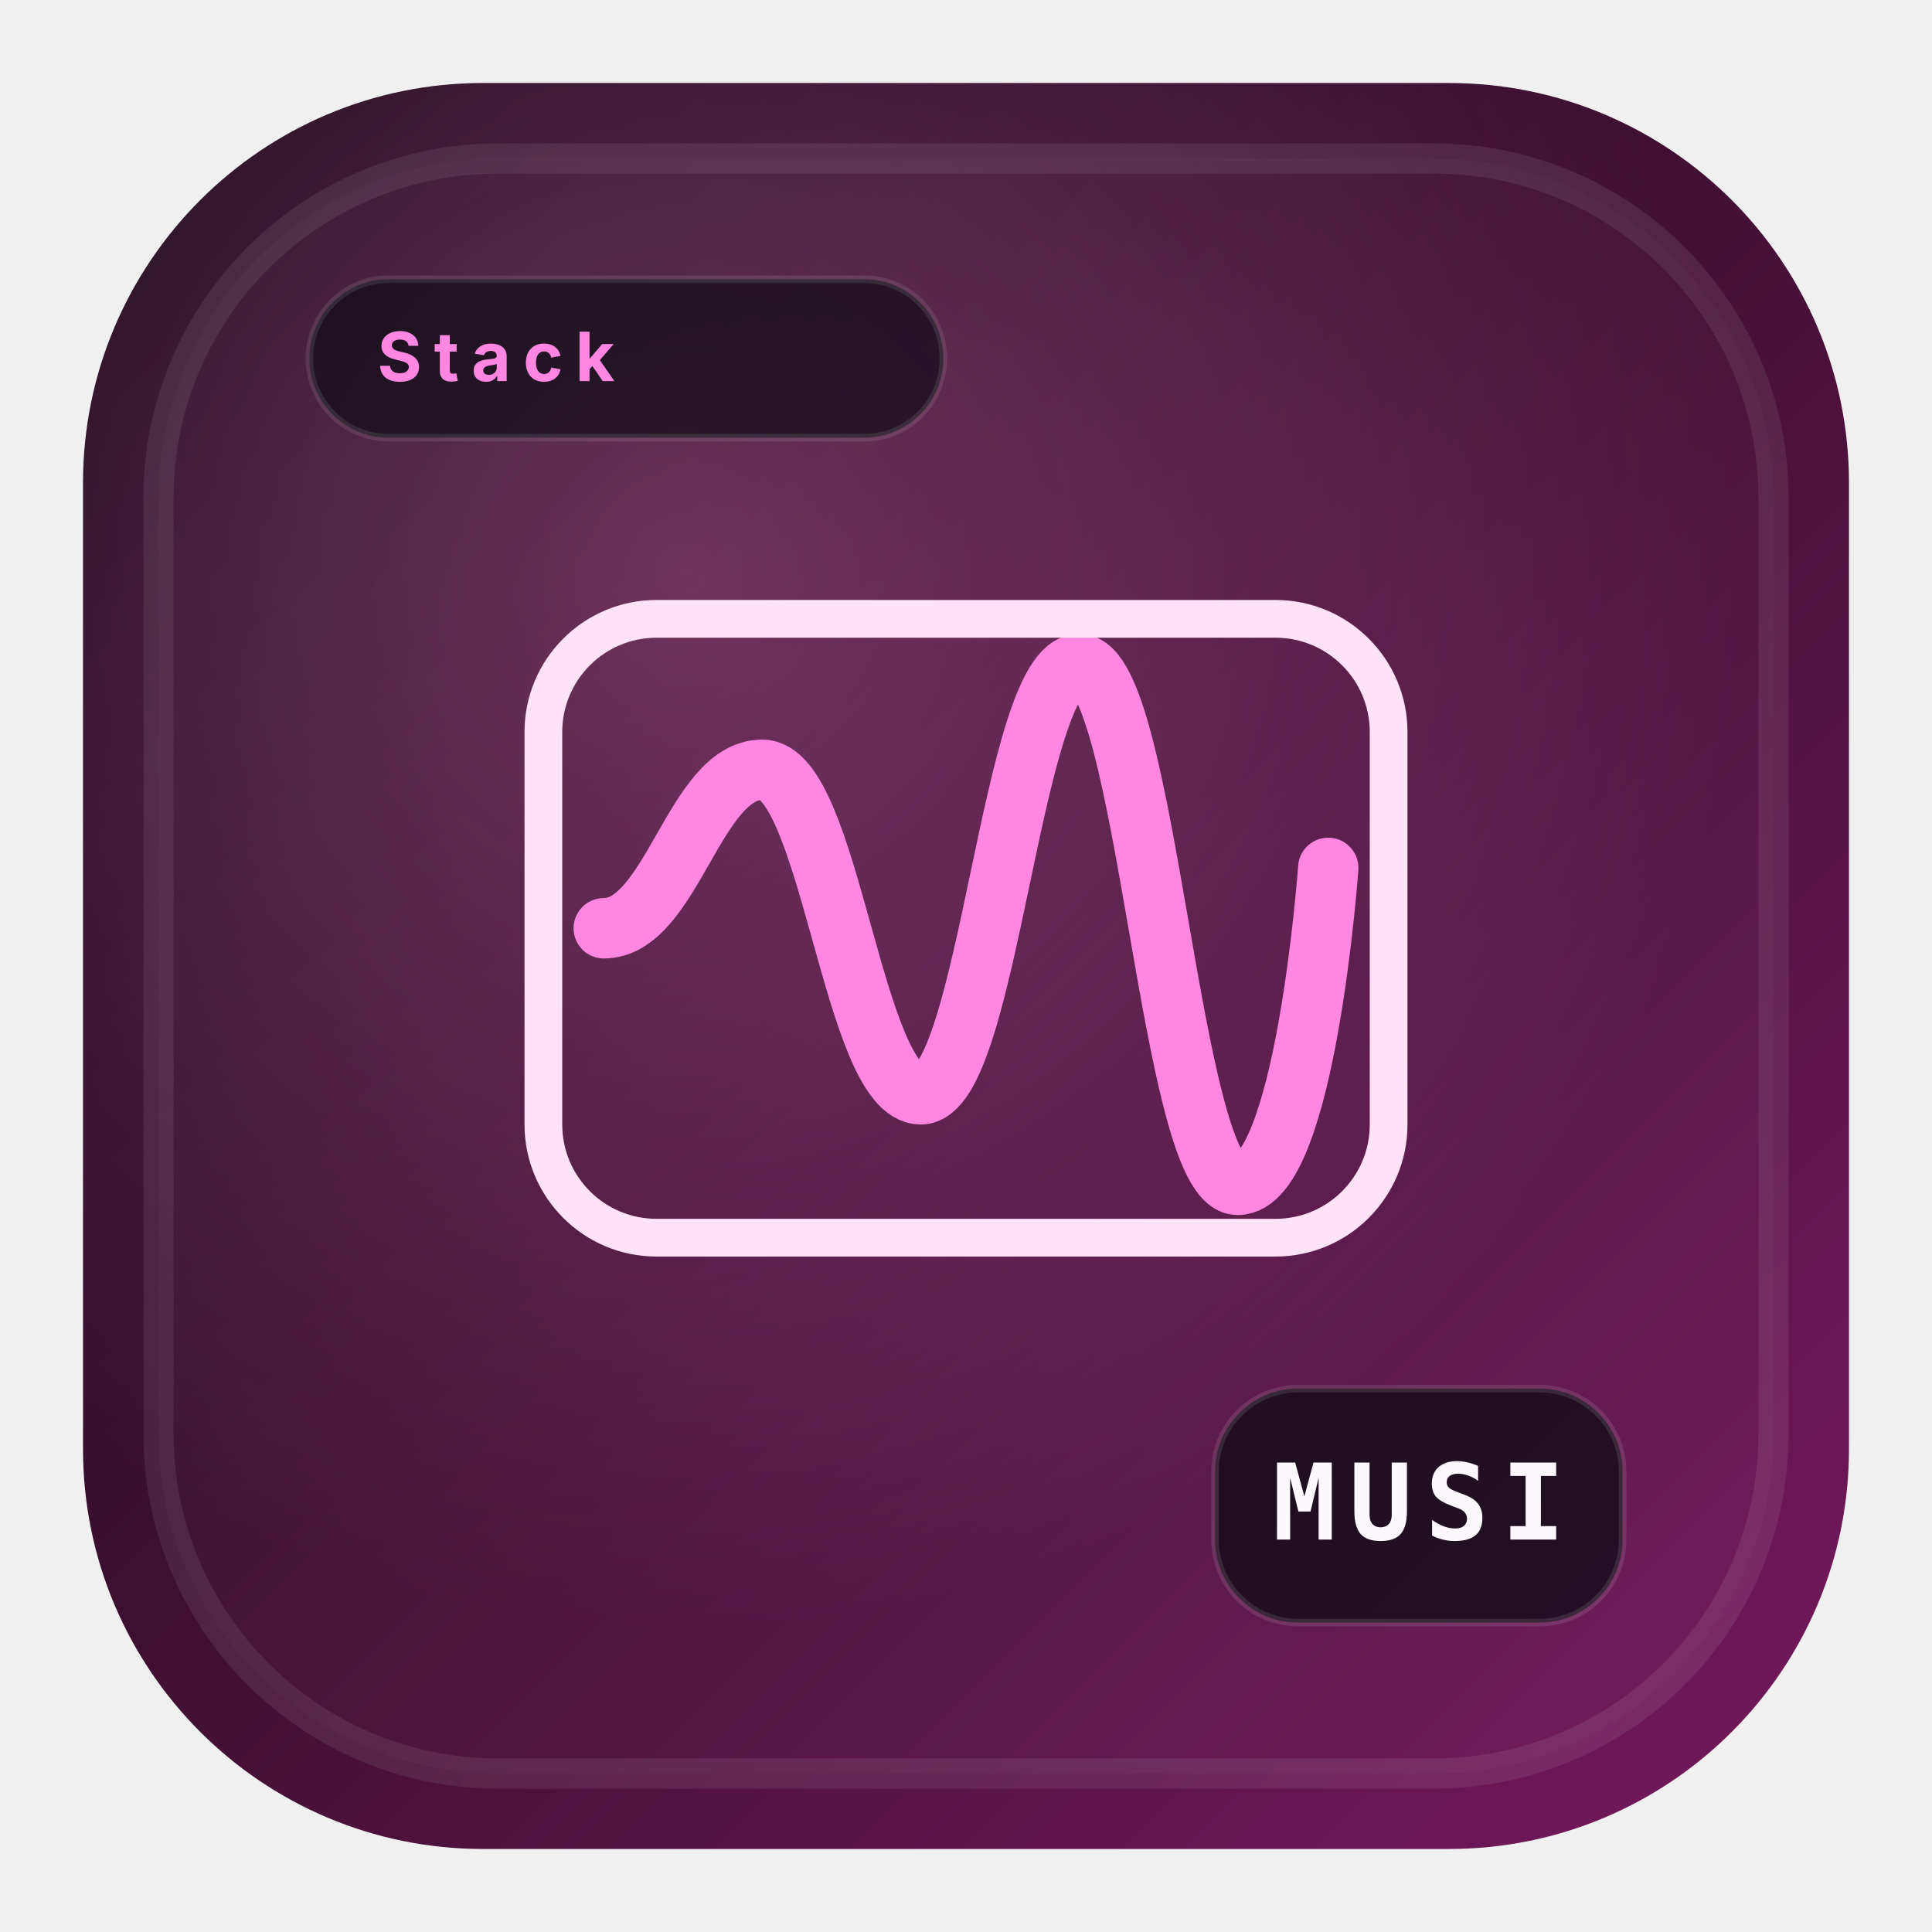
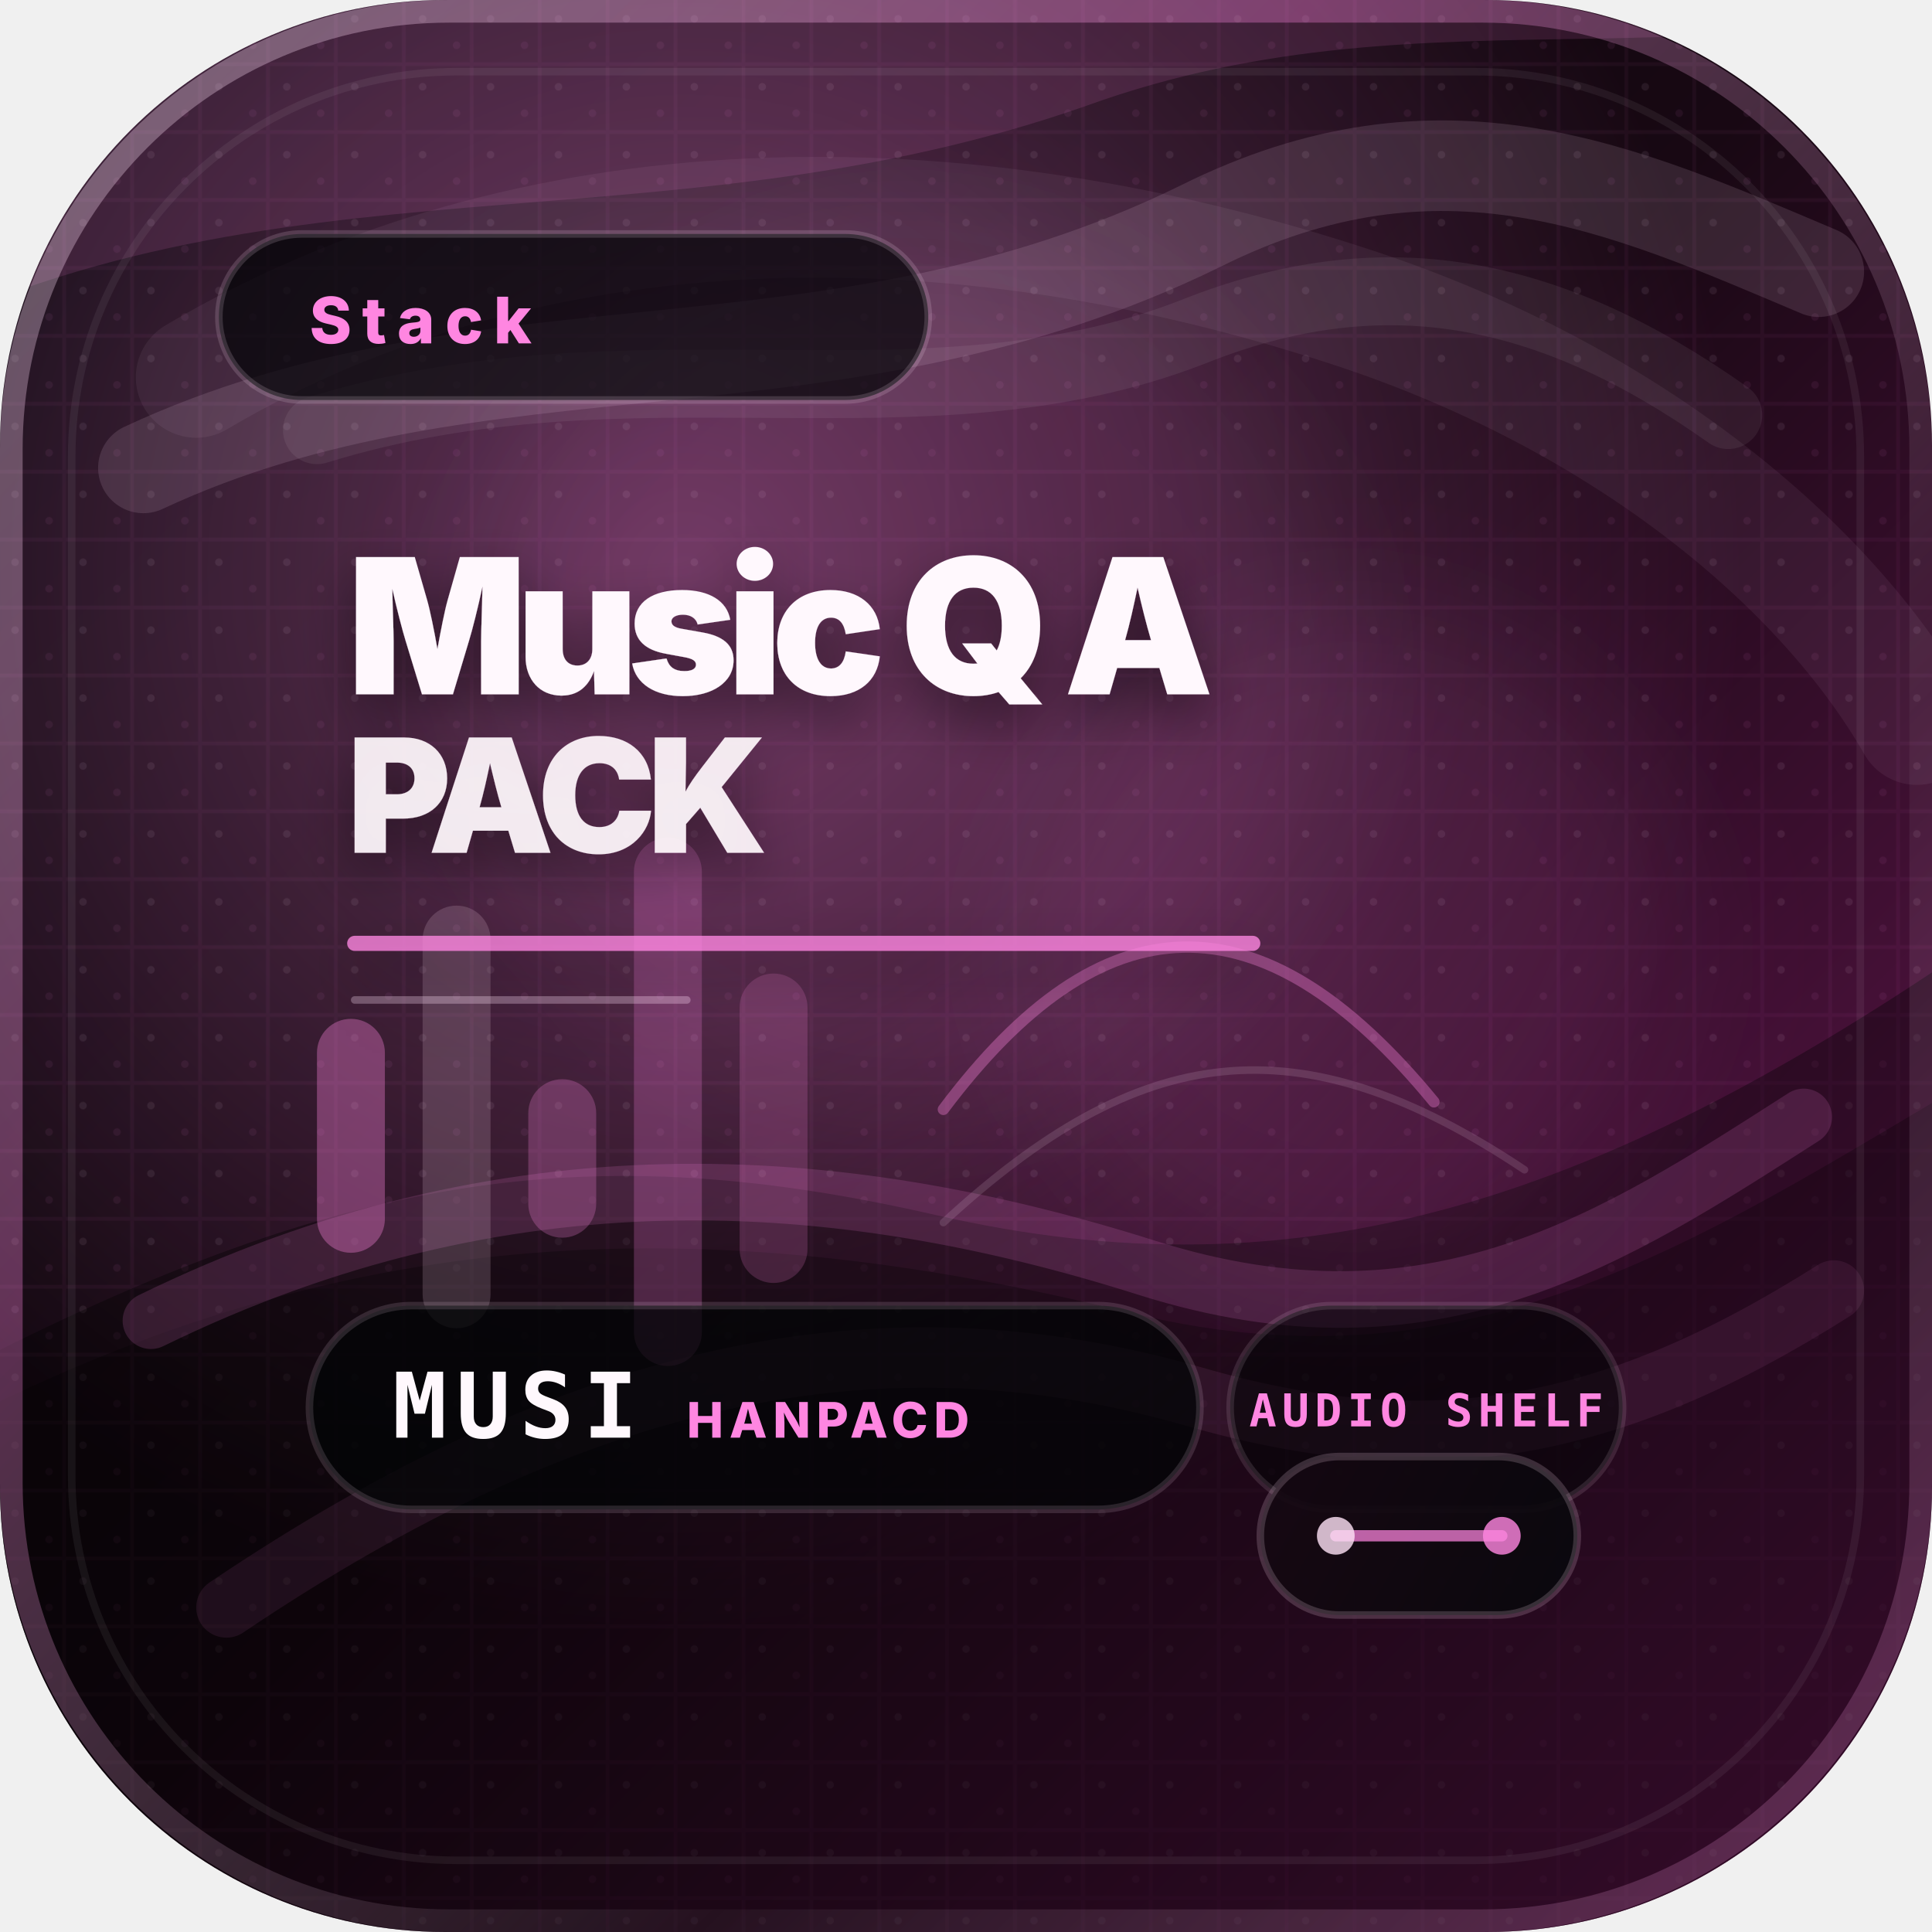
<svg xmlns="http://www.w3.org/2000/svg" width="512" height="512" viewBox="0 0 512 512" fill="none" role="img" aria-label="Music Q&amp;A icon">
  <defs>
-     <linearGradient id="bg" x1="56" y1="56" x2="456" y2="456" gradientUnits="userSpaceOnUse">
-       <stop stop-color="#180813" />
+     <clipPath id="tileClip">
+       <rect x="0" y="0" width="512" height="512" rx="118" />
+     </clipPath>
+     <linearGradient id="bg" x1="0" y1="0" x2="512" y2="512" gradientUnits="userSpaceOnUse">
+       <stop stop-color="#020406" />
+       <stop offset="0.48" stop-color="#180813" />
      <stop offset="1" stop-color="#6F1858" />
    </linearGradient>
+     <linearGradient id="line" x1="128" y1="132" x2="394" y2="386" gradientUnits="userSpaceOnUse">
+       <stop stop-color="#FFE2F7" />
+       <stop offset="0.46" stop-color="#FF86E1" />
+       <stop offset="1" stop-color="#FF86E1" />
+     </linearGradient>
+     <linearGradient id="rim" x1="0" y1="0" x2="512" y2="512" gradientUnits="userSpaceOnUse">
+       <stop stop-color="#FFFFFF" stop-opacity="0.62" />
+       <stop offset="0.34" stop-color="#FF86E1" stop-opacity="0.66" />
+       <stop offset="0.68" stop-color="#FFFFFF" stop-opacity="0.08" />
+       <stop offset="1" stop-color="#FF86E1" stop-opacity="0.5" />
+     </linearGradient>
+     <linearGradient id="badge" x1="326" y1="368" x2="434" y2="430" gradientUnits="userSpaceOnUse">
+       <stop stop-color="#180813" />
+       <stop offset="1" stop-color="#05070B" />
+     </linearGradient>
+     <linearGradient id="coverGlass" x1="84" y1="106" x2="428" y2="406" gradientUnits="userSpaceOnUse">
+       <stop stop-color="#FFFFFF" stop-opacity="0.08" />
+       <stop offset="0.46" stop-color="#FF86E1" stop-opacity="0.025" />
+       <stop offset="1" stop-color="#000000" stop-opacity="0.2" />
+     </linearGradient>
    <radialGradient id="glow" cx="0" cy="0" r="1" gradientUnits="userSpaceOnUse" gradientTransform="translate(180 152) rotate(52) scale(282 282)">
-       <stop stop-color="#FF86E1" stop-opacity="0.28" />
+       <stop stop-color="#FF86E1" stop-opacity="0.36" />
      <stop offset="1" stop-color="#FF86E1" stop-opacity="0" />
    </radialGradient>
+     <pattern id="grain" width="18" height="18" patternUnits="userSpaceOnUse">
+       <path d="M0 17H18M17 0V18" stroke="#FF86E1" stroke-opacity="0.08" stroke-width="1" />
+       <circle cx="4" cy="5" r="1" fill="#FFE2F7" fill-opacity="0.14" />
+       <circle cx="13" cy="12" r="1" fill="#FF86E1" fill-opacity="0.12" />
+     </pattern>
+     <filter id="glyphGlow" x="-40%" y="-40%" width="180%" height="180%" color-interpolation-filters="sRGB">
+       <feDropShadow dx="0" dy="0" stdDeviation="8" flood-color="#FF86E1" flood-opacity="0.42" />
+       <feDropShadow dx="0" dy="16" stdDeviation="18" flood-color="#000000" flood-opacity="0.36" />
+     </filter>
+     <filter id="softBlur" x="-30%" y="-30%" width="160%" height="160%">
+       <feGaussianBlur stdDeviation="18" />
+     </filter>
+     <filter id="titleLift" x="-20%" y="-20%" width="140%" height="140%">
+       <feDropShadow dx="0" dy="6" stdDeviation="7" flood-color="#000000" flood-opacity="0.45" />
+     </filter>
  </defs>
-   <rect x="22" y="22" width="468" height="468" rx="106" fill="url(#bg)" />
-   <rect x="22" y="22" width="468" height="468" rx="106" fill="url(#glow)" />
-   <rect x="42" y="42" width="428" height="428" rx="90" fill="rgba(255,255,255,0.02)" stroke="rgba(255,255,255,0.08)" stroke-width="8" />
-   <path d="M160 246C178 246 184 204 202 204C220 204 226 290 244 290C262 290 268 176 286 176C304 176 310 314 328 314C346 314 352 230 352 230" stroke="#FF86E1" stroke-width="16" stroke-linecap="round" stroke-linejoin="round" />
-   <rect x="144" y="164" width="224" height="164" rx="30" fill="none" stroke="#FFE2F7" stroke-width="10" />
-   <rect x="82" y="74" width="168" height="42" rx="21" fill="rgba(7,10,16,0.64)" stroke="rgba(255,255,255,0.10)" stroke-width="2" />
-   <text x="100" y="101" fill="#FF86E1" font-family="Inter, SF Pro Display, Arial, sans-serif" font-size="18" font-weight="700" letter-spacing="0.18em">Stack</text>
-   <rect x="322" y="368" width="108" height="62" rx="22" fill="rgba(7,10,16,0.72)" stroke="rgba(255,255,255,0.11)" stroke-width="2" />
-   <text x="376" y="408" text-anchor="middle" fill="#FFF8FD" font-family="JetBrains Mono, SF Mono, monospace" font-size="28" font-weight="700" letter-spacing="0.12em">MUSI</text>
+   <g clip-path="url(#tileClip)">
+     <rect width="512" height="512" fill="url(#bg)" />
+     <rect width="512" height="512" fill="url(#glow)" />
+     <rect width="512" height="512" fill="url(#grain)" opacity="0.55" />
+     <path d="M-20 368C86 312 152 300 248 322C344 344 424 320 532 244V532H-20V368Z" fill="#000000" opacity="0.34" />
+     <path d="M52 100C140 48 252 46 360 82C432 106 484 150 508 192" stroke="#FFE2F7" stroke-width="32" stroke-linecap="round" opacity="0.06" />
+     <path d="M60 426C152 364 232 346 316 370C378 388 426 380 486 342" stroke="#FF86E1" stroke-width="16" stroke-linecap="round" opacity="0.11" />
+     <g opacity="0.94">
+       <path d="M-34 94C72 38 174 68 288 28C382 -6 462 28 550 -12V-30H-34V94Z" fill="#FF86E1" fill-opacity="0.13" />
+       <path d="M-28 386C86 322 186 320 300 348C398 372 462 320 540 276V552H-28V386Z" fill="#000000" fill-opacity="0.27" />
+       <path d="M38 124C128 82 220 108 318 60C382 28 430 50 482 72" fill="none" stroke="#FFE2F7" stroke-opacity="0.13" stroke-width="24" stroke-linecap="round" />
+       <path d="M40 350C134 304 222 310 304 336C380 360 428 328 478 296" fill="none" stroke="#FF86E1" stroke-opacity="0.16" stroke-width="15" stroke-linecap="round" />
+       <circle cx="240" cy="179" r="116" fill="#FF86E1" fill-opacity="0.08" filter="url(#softBlur)" />
+       <circle cx="358" cy="251" r="88" fill="#FF86E1" fill-opacity="0.08" filter="url(#softBlur)" />
+       <path d="M84 114C168 88 244 116 316 88C366 68 410 76 458 110" fill="none" stroke="#FFFFFF" stroke-opacity="0.07" stroke-width="18" stroke-linecap="round" />
+     </g>
+     <g opacity="0.82">
+       <rect x="84" y="270" width="18" height="62" rx="9" fill="#FF86E1" fill-opacity="0.42" />
+       <rect x="112" y="240" width="18" height="112" rx="9" fill="#FFE2F7" fill-opacity="0.2" />
+       <rect x="140" y="286" width="18" height="42" rx="9" fill="#FF86E1" fill-opacity="0.3" />
+       <rect x="168" y="222" width="18" height="140" rx="9" fill="#FF86E1" fill-opacity="0.28" />
+       <rect x="196" y="258" width="18" height="82" rx="9" fill="#FF86E1" fill-opacity="0.22" />
+       <path d="M250 294C292 238 334 236 380 292" stroke="#FF86E1" stroke-opacity="0.42" stroke-width="3" stroke-linecap="round" />
+       <path d="M250 324C302 276 344 270 404 310" stroke="#FFE2F7" stroke-opacity="0.16" stroke-width="2" stroke-linecap="round" />
+     </g>
+     <g filter="url(#titleLift)">
+       <text x="92" y="184" fill="#FFF8FD" font-family="Inter, SF Pro Display, Arial, sans-serif" font-size="50" font-weight="900" letter-spacing="-0.06em">Music Q A</text>
+       <text x="92" y="226" fill="#FFF8FD" fill-opacity="0.92" font-family="Inter, SF Pro Display, Arial, sans-serif" font-size="42" font-weight="900" letter-spacing="-0.055em">PACK</text>
+       <path d="M94 250H332" stroke="#FF86E1" stroke-width="4" stroke-linecap="round" opacity="0.78" />
+       <path d="M94 265H182" stroke="#FFE2F7" stroke-width="2" stroke-linecap="round" opacity="0.28" />
+     </g>
+     <g>
+       <rect x="82" y="346" width="236" height="54" rx="27" fill="#020406" fill-opacity="0.76" stroke="#FFE2F7" stroke-opacity="0.14" stroke-width="2" />
+       <text x="104" y="381" fill="#FFF8FD" font-family="JetBrains Mono, SF Mono, monospace" font-size="24" font-weight="900" letter-spacing="0.1em">MUSI</text>
+       <text x="182" y="381" fill="#FF86E1" font-family="Inter, SF Pro Display, Arial, sans-serif" font-size="13" font-weight="800" letter-spacing="0.12em">HANPACD</text>
+       <rect x="326" y="346" width="104" height="54" rx="27" fill="#020406" fill-opacity="0.58" stroke="#FFE2F7" stroke-opacity="0.12" stroke-width="2" />
+       <text x="378" y="378" text-anchor="middle" fill="#FF86E1" font-family="JetBrains Mono, SF Mono, monospace" font-size="12" font-weight="800" letter-spacing="0.12em">AUDIO SHELF</text>
+     </g>
+     <rect x="58" y="62" width="188" height="44" rx="22" fill="#020406" fill-opacity="0.72" stroke="#FFE2F7" stroke-opacity="0.16" stroke-width="2" />
+     <text x="82" y="91" fill="#FF86E1" font-family="Inter, SF Pro Display, Arial, sans-serif" font-size="17" font-weight="800" letter-spacing="0.16em">Stack</text>
+     <rect x="334" y="386" width="84" height="42" rx="21" fill="url(#badge)" fill-opacity="0.92" stroke="#FFE2F7" stroke-opacity="0.18" stroke-width="2" />
+     <path d="M354 407H398" stroke="#FF86E1" stroke-opacity="0.72" stroke-width="3" stroke-linecap="round" />
+     <circle cx="354" cy="407" r="5" fill="#FFE2F7" opacity="0.8" />
+     <circle cx="398" cy="407" r="5" fill="#FF86E1" opacity="0.8" />
+   </g>
+   <rect x="3" y="3" width="506" height="506" rx="116" stroke="url(#rim)" stroke-opacity="0.5" stroke-width="6" />
+   <rect x="19" y="19" width="474" height="474" rx="102" stroke="#FFFFFF" stroke-opacity="0.06" stroke-width="2" />
</svg>
